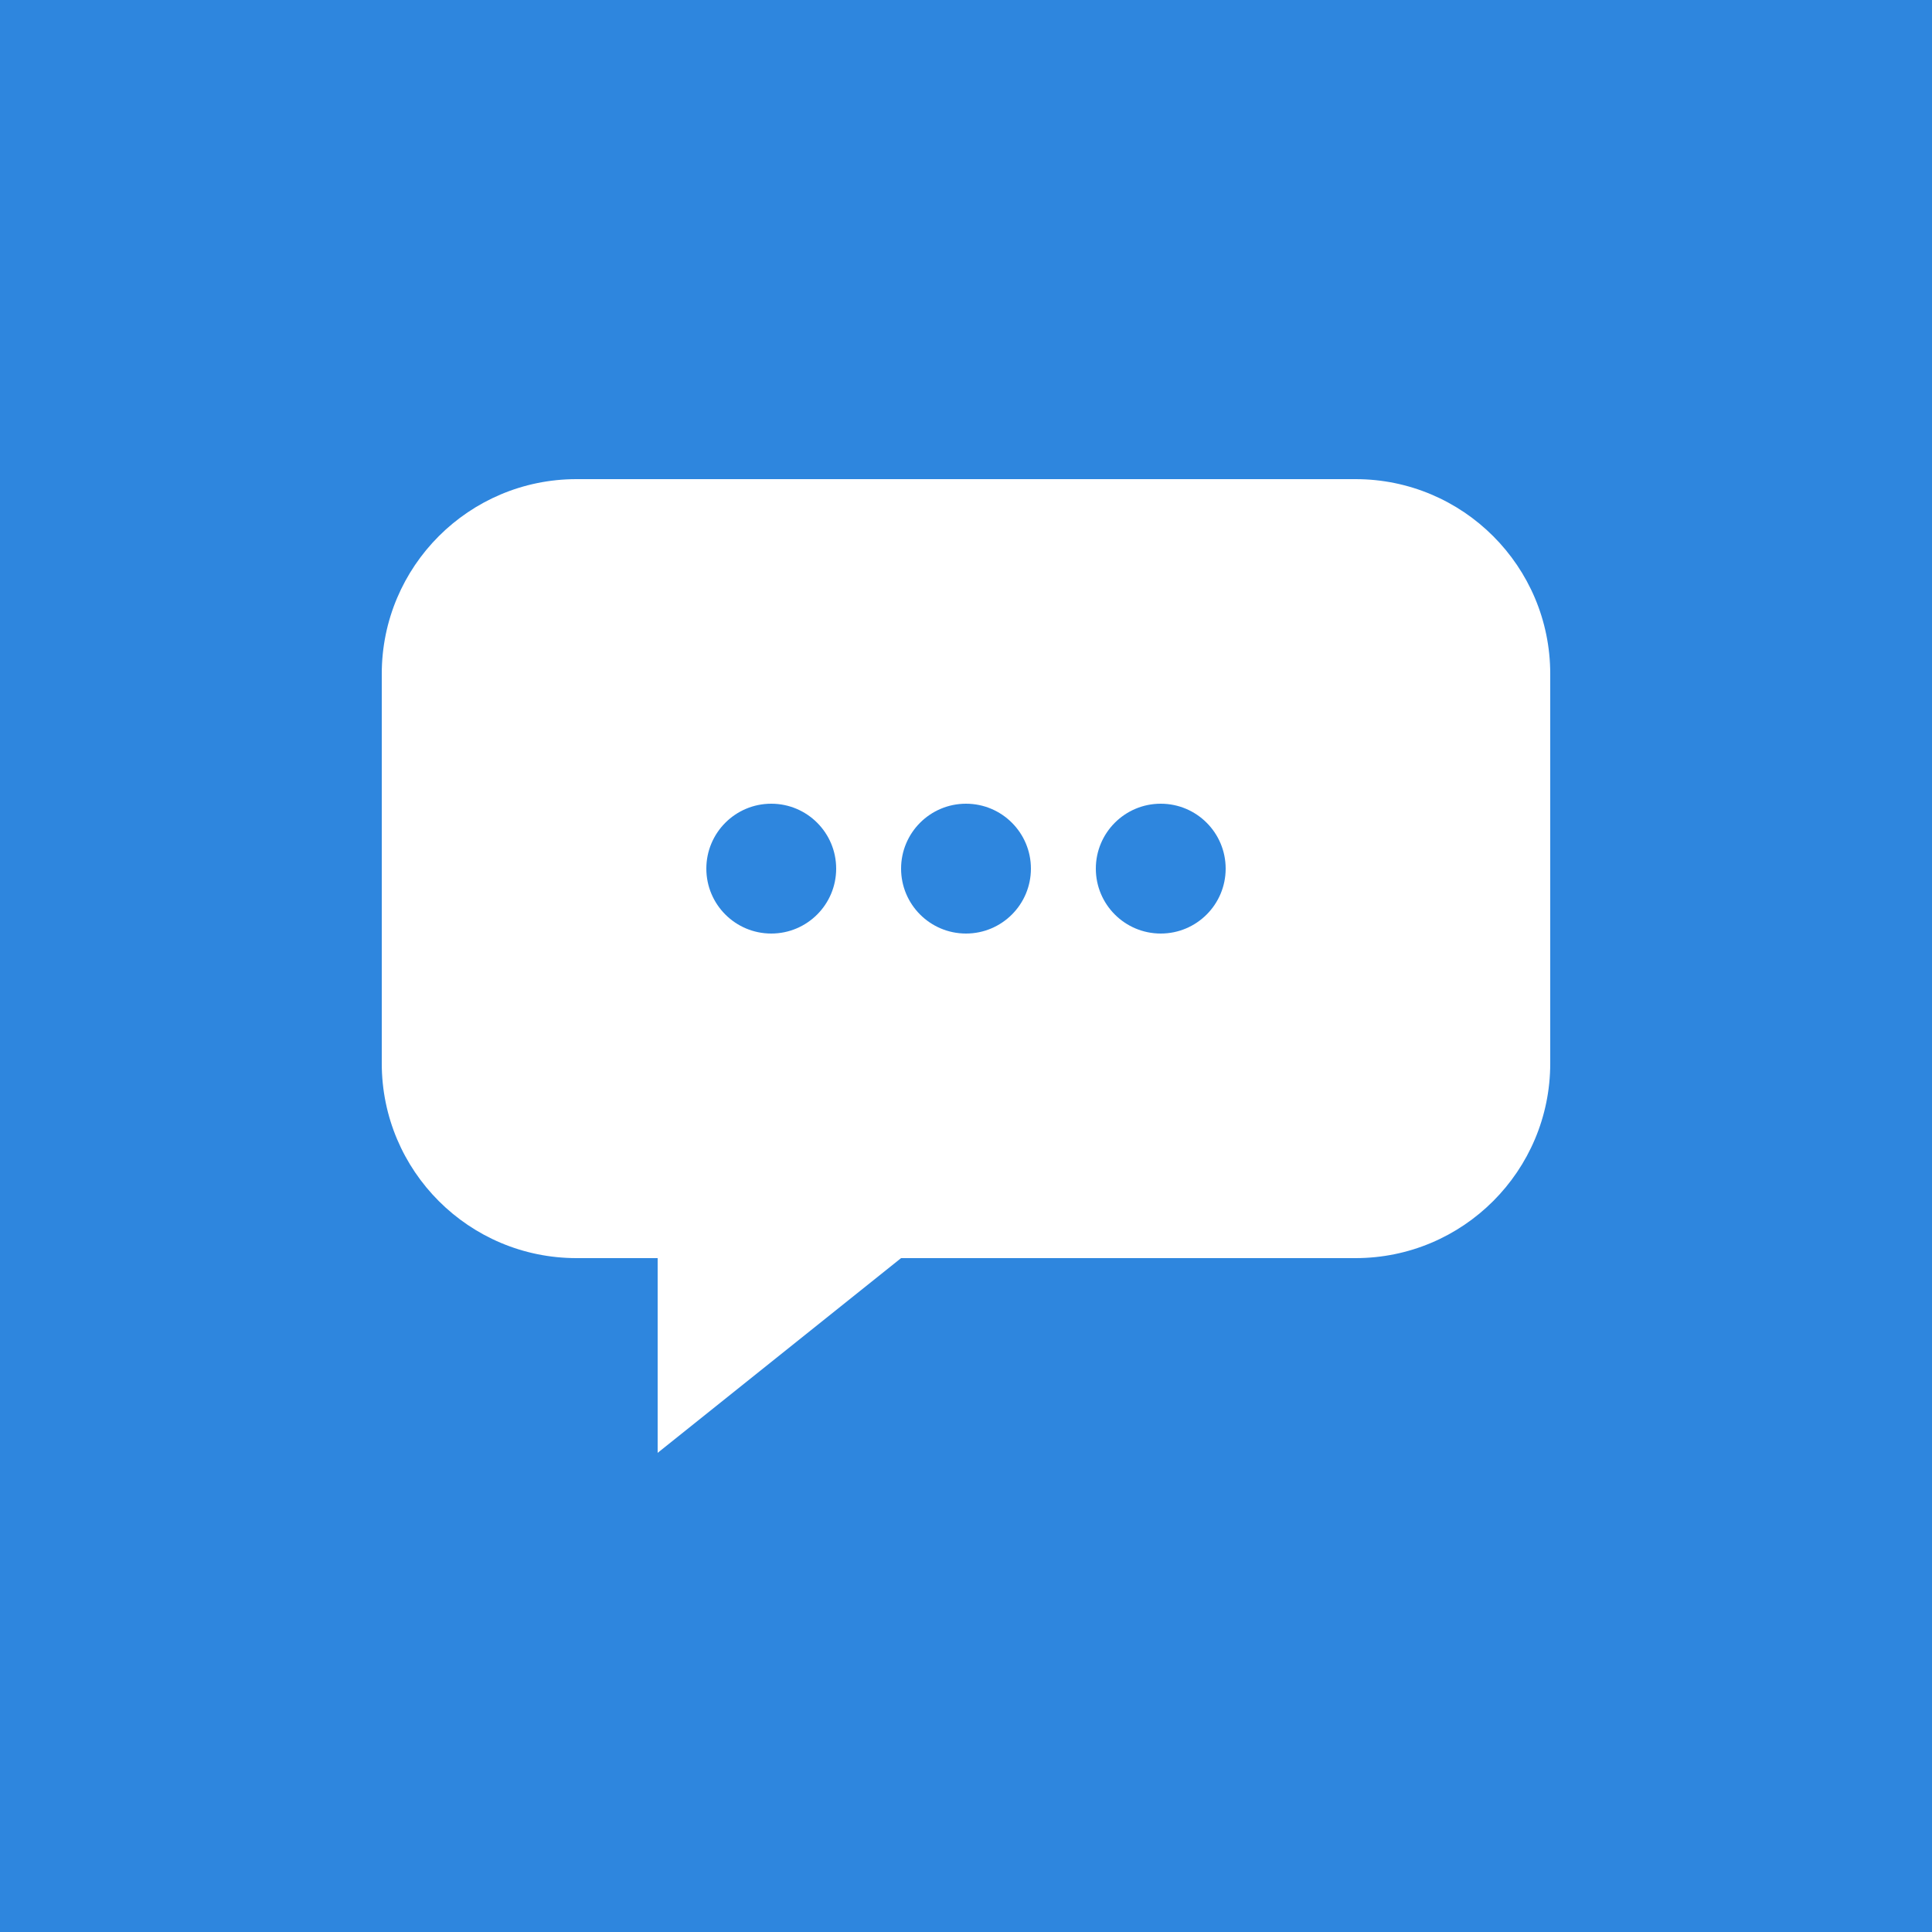
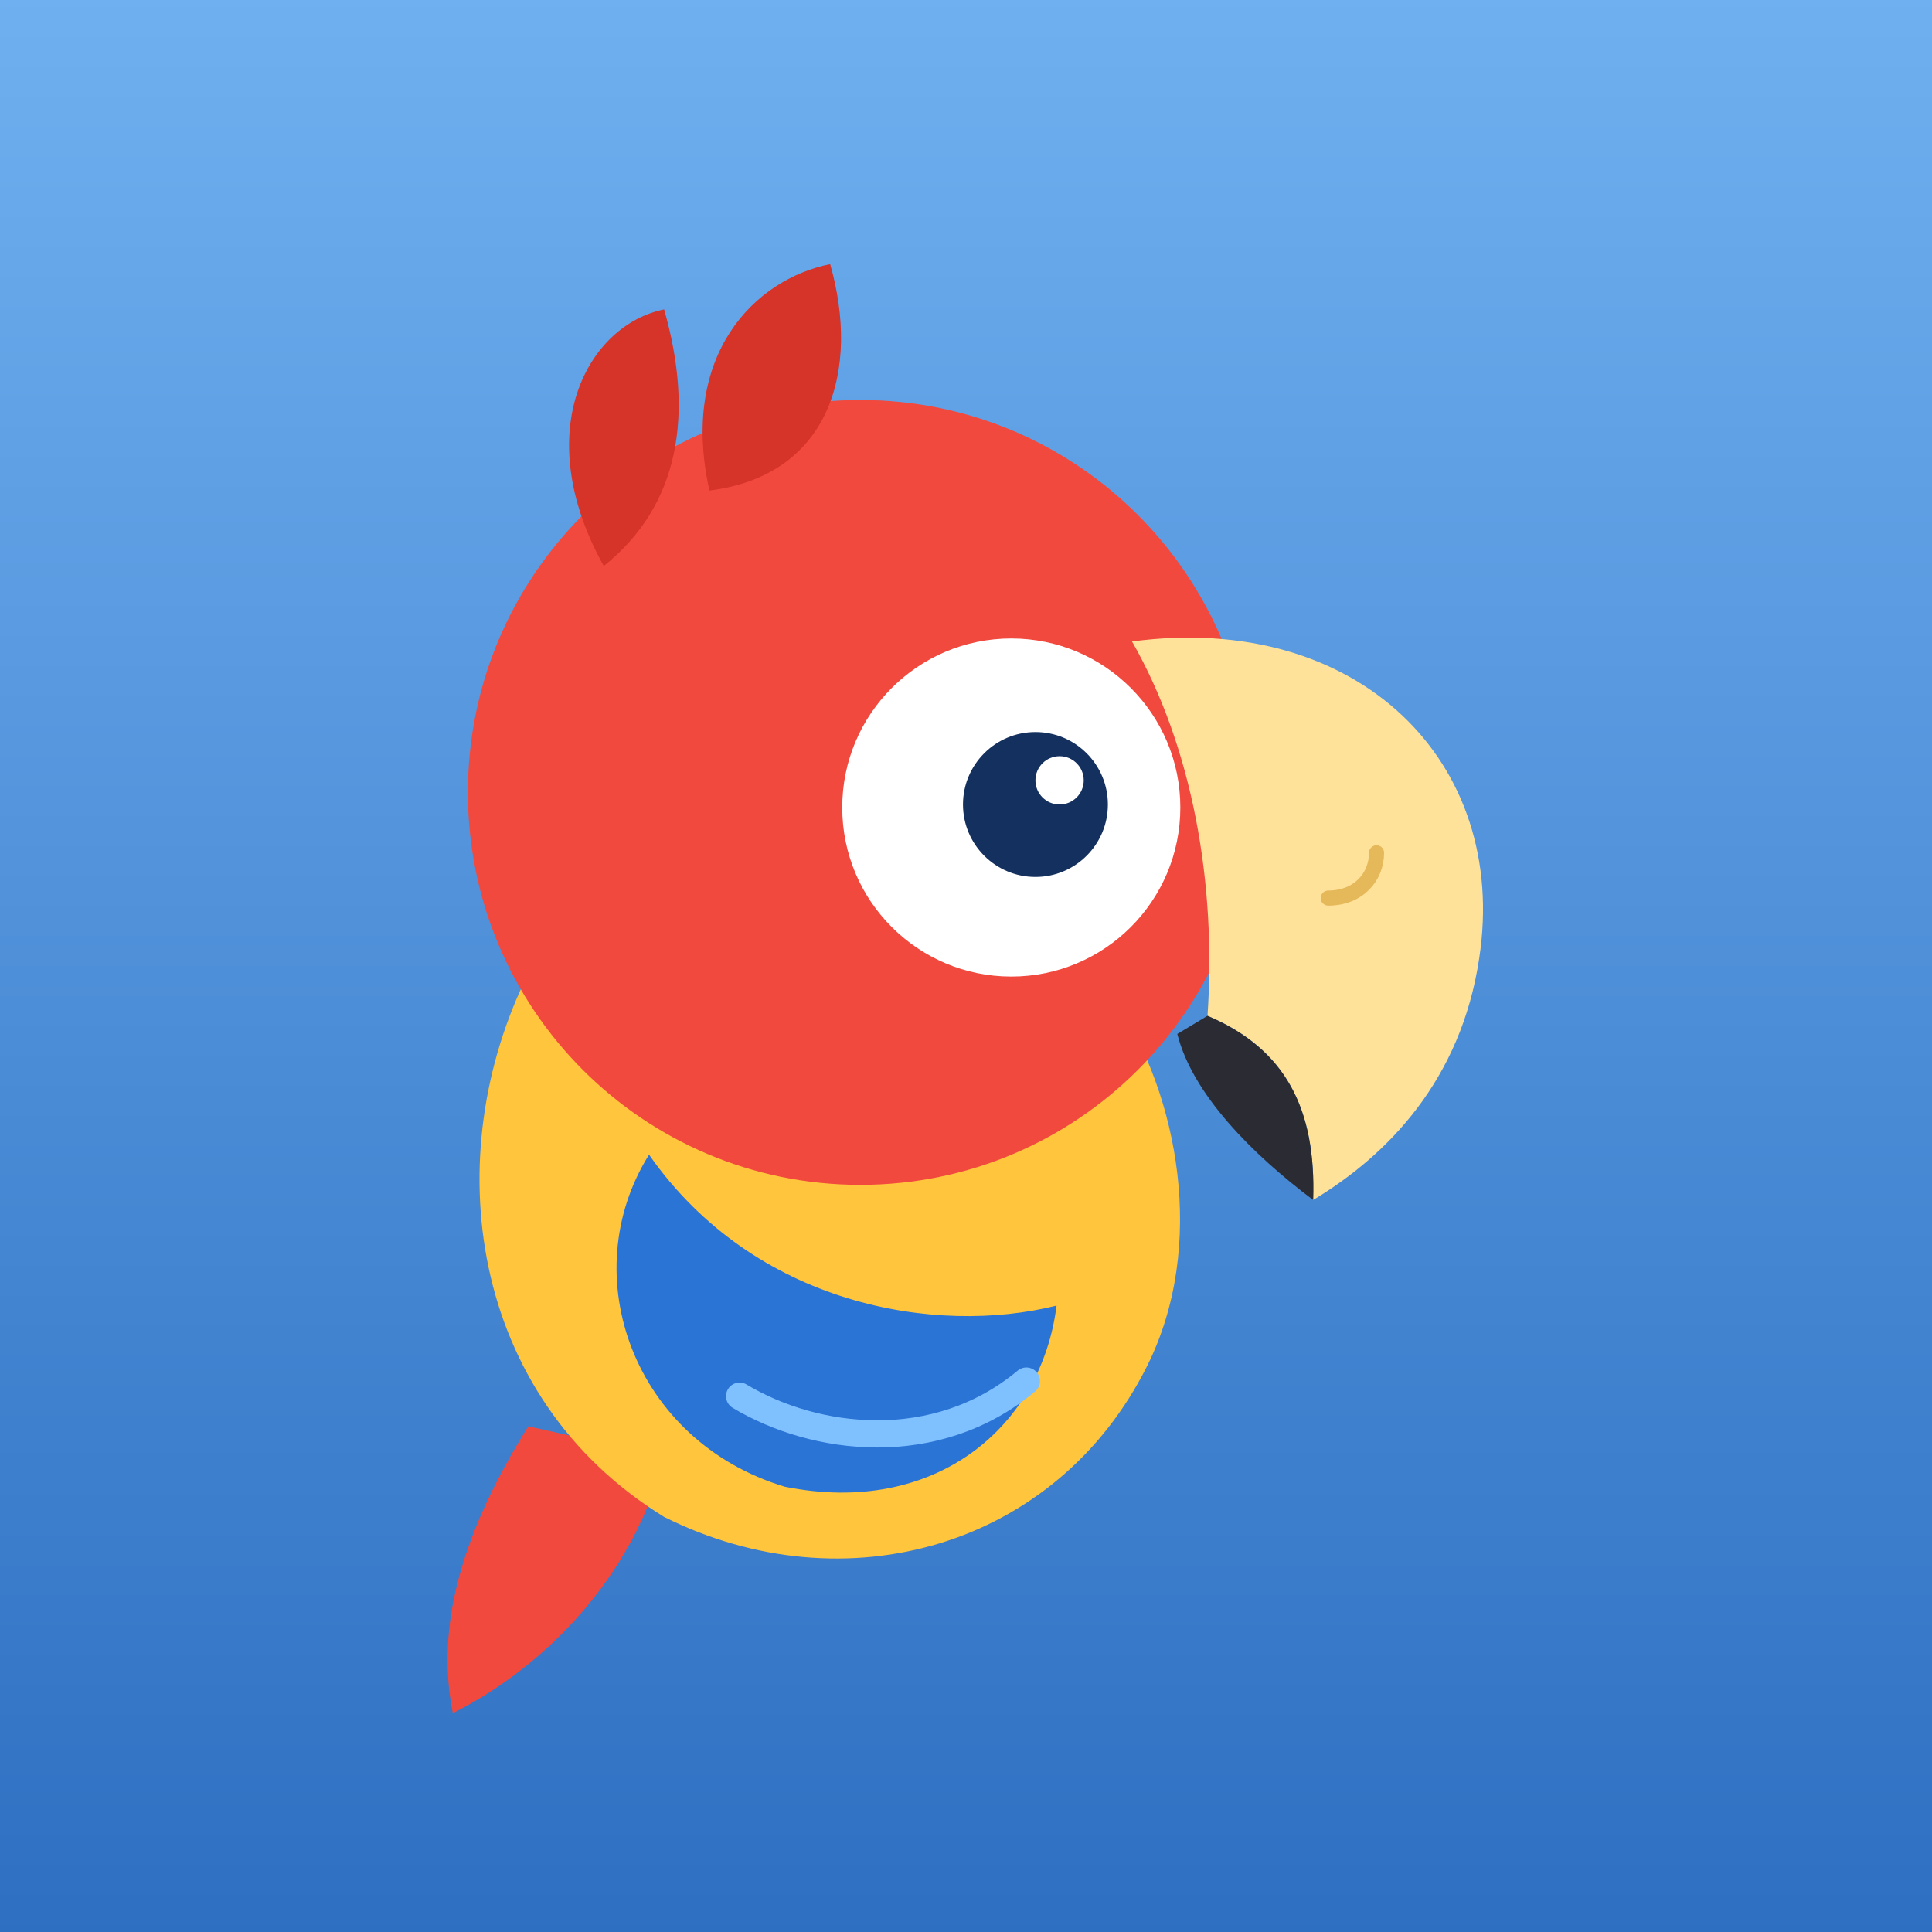
- <svg xmlns="http://www.w3.org/2000/svg" width="200" height="200" viewBox="0 0 200 200">
-   <rect width="200" height="200" fill="#2e86de" />
-   <g transform="translate(100 100) scale(0.84) translate(-100 -104)">
-     <path d="M52,44 h96 a24,24 0 0 1 24,24 v48 a24,24 0 0 1 -24,24 h-56 l-30,24 v-24 h-10 a24,24 0 0 1 -24,-24 v-48 a24,24 0 0 1 24,-24 z" fill="#ffffff" />
-     <circle cx="76" cy="92" r="8" fill="#2e86de" />
-     <circle cx="100" cy="92" r="8" fill="#2e86de" />
-     <circle cx="124" cy="92" r="8" fill="#2e86de" />
+ <svg xmlns="http://www.w3.org/2000/svg" width="1024" height="1024" viewBox="0 0 1024 1024">
+   <defs>
+     <linearGradient id="g" x1="0" y1="0" x2="0" y2="1">
+       <stop offset="0" stop-color="#6FB0F0" />
+       <stop offset="1" stop-color="#2E6FC2" />
+     </linearGradient>
+   </defs>
+   <rect width="1024" height="1024" fill="url(#g)" />
+   <g transform="translate(512 520) scale(0.8) translate(-540 -525)">
+     <path d="M250 820 C 200 900 190 960 200 1010 C 260 980 320 920 340 840 Z" fill="#F2493E" />
+     <path d="M250 520 C 190 640 210 800 340 880 C 460 940 600 900 660 780 C 700 700 680 600 640 540 Z" fill="#FFC53D" />
+     <path d="M330 640 C 280 720 320 830 420 860 C 520 880 590 820 600 740 C 520 760 400 740 330 640 Z" fill="#2A74D6" />
+     <path d="M390 800 C 440 830 520 840 580 790" fill="none" stroke="#7FC0FF" stroke-width="18" stroke-linecap="round" />
+     <circle cx="470" cy="400" r="260" fill="#F2493E" />
+     <path d="M300 250 C 250 160 290 90 340 80 C 360 150 350 210 300 250 Z" fill="#D63329" />
+     <path d="M370 200 C 350 110 400 60 450 50 C 470 120 450 190 370 200 Z" fill="#D63329" />
+     <circle cx="570" cy="410" r="112" fill="#FFFFFF" />
+     <circle cx="586" cy="408" r="48" fill="#14305E" />
+     <circle cx="602" cy="392" r="16" fill="#fff" />
+     <path d="M650 300 C 800 280 900 380 880 510 C 868 590 820 640 770 670 C 772 610 752 570 700 548 C 706 460 690 370 650 300 Z" fill="#FFE29A" />
+     <path d="M700 548 C 752 570 772 610 770 670 C 730 640 690 600 680 560 Z" fill="#2B2B33" />
+     <path d="M780 470 C 800 470 812 456 812 440" fill="none" stroke="#E5B85A" stroke-width="10" stroke-linecap="round" />
  </g>
</svg>
